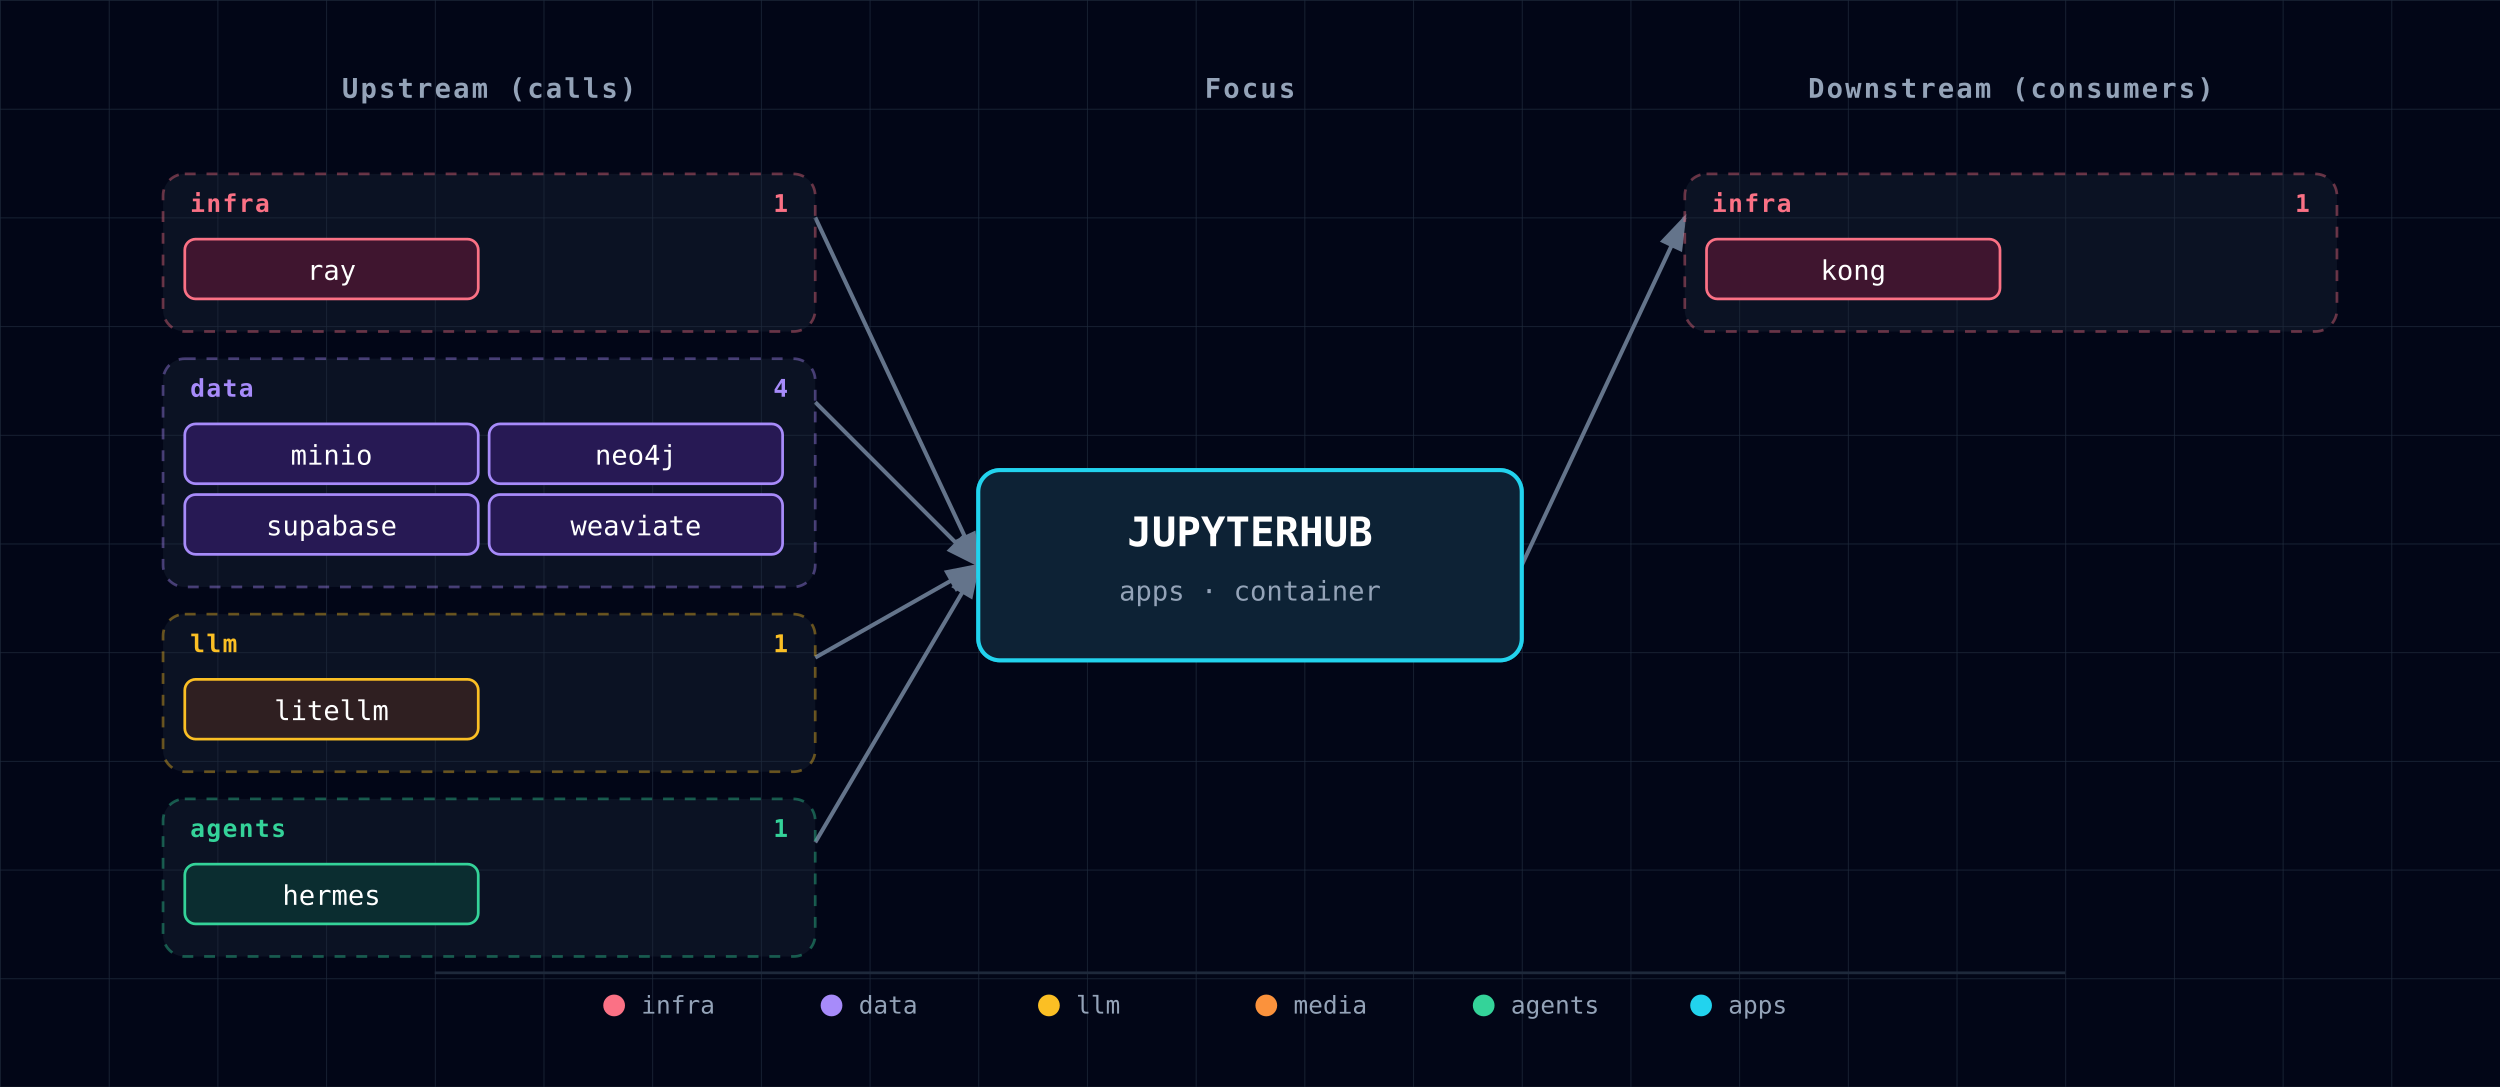
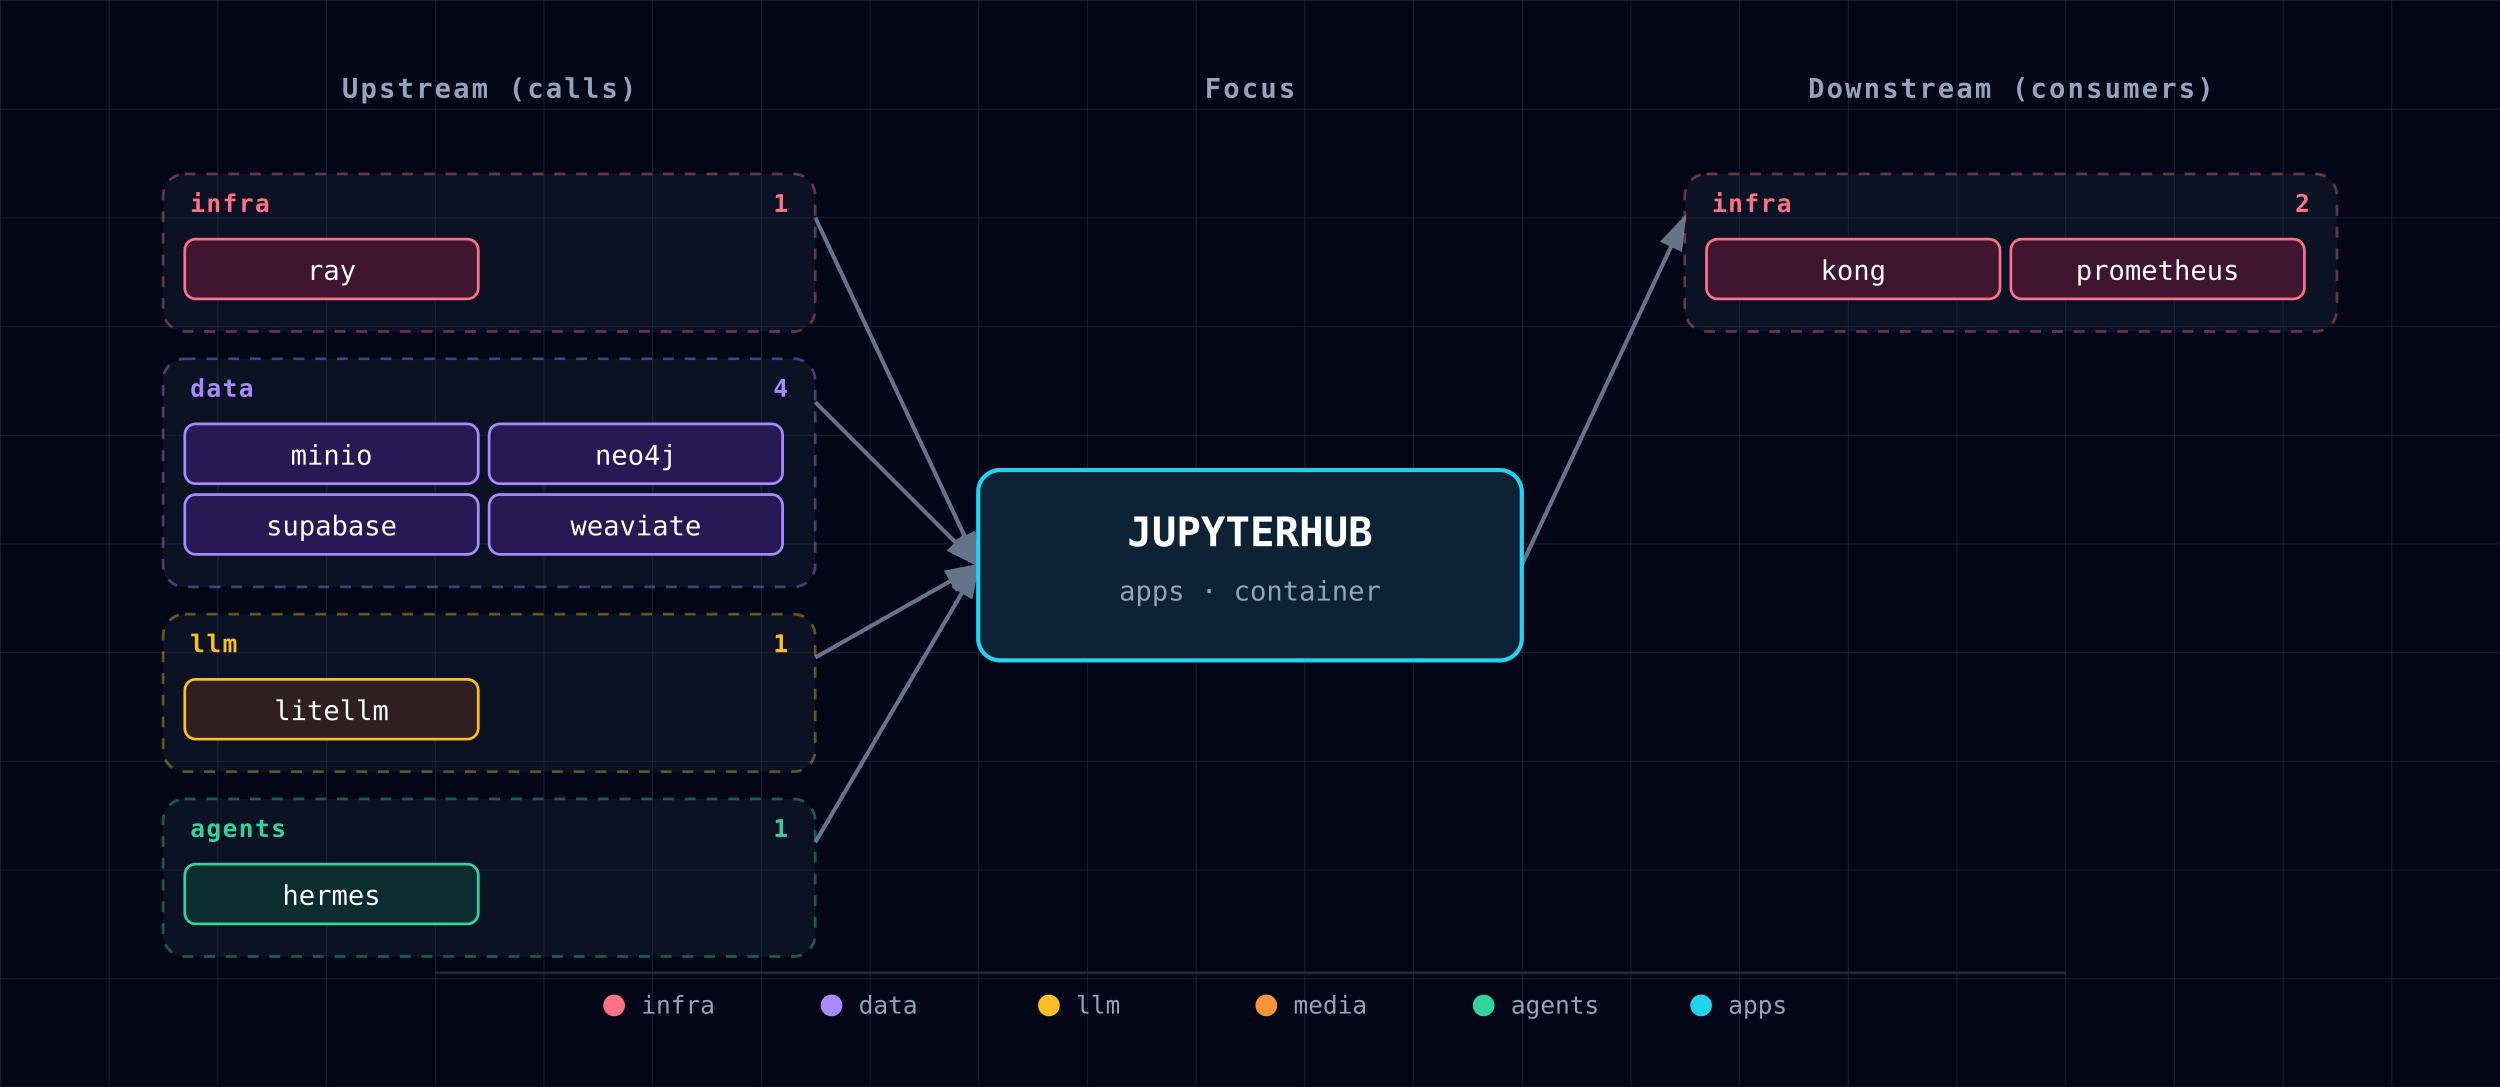
<svg xmlns="http://www.w3.org/2000/svg" viewBox="0 0 920 400" font-family="'JetBrains Mono', 'Fira Code', Menlo, Consolas, monospace">
  <defs>
    <pattern id="grid" width="40" height="40" patternUnits="userSpaceOnUse">
      <path d="M 40 0 L 0 0 0 40" fill="none" stroke="#1e293b" stroke-width="0.5" />
    </pattern>
    <marker id="arrowhead" markerWidth="9" markerHeight="6" refX="8" refY="3" orient="auto">
      <polygon points="0 0, 9 3, 0 6" fill="#64748b" />
    </marker>
    <filter id="focus-glow" x="-50%" y="-50%" width="200%" height="200%">
      <feGaussianBlur in="SourceAlpha" stdDeviation="6" />
      <feFlood flood-color="#22d3ee" flood-opacity="0.6" />
      <feComposite in2="SourceAlpha" operator="in" />
      <feMerge>
        <feMergeNode />
        <feMergeNode in="SourceGraphic" />
      </feMerge>
    </filter>
  </defs>
  <rect width="920" height="400" fill="#020617" />
  <rect width="920" height="400" fill="url(#grid)" />
  <text x="180" y="36" fill="#94a3b8" font-size="10" font-weight="600" text-anchor="middle" letter-spacing="0.08em">Upstream (calls)</text>
  <text x="460" y="36" fill="#94a3b8" font-size="10" font-weight="600" text-anchor="middle" letter-spacing="0.08em">Focus</text>
  <text x="740" y="36" fill="#94a3b8" font-size="10" font-weight="600" text-anchor="middle" letter-spacing="0.08em">Downstream (consumers)</text>
  <line x1="300" y1="80" x2="360" y2="208" stroke="#64748b" stroke-width="1.5" marker-end="url(#arrowhead)" />
  <line x1="300" y1="148" x2="360" y2="208" stroke="#64748b" stroke-width="1.5" marker-end="url(#arrowhead)" />
  <line x1="300" y1="242" x2="360" y2="208" stroke="#64748b" stroke-width="1.5" marker-end="url(#arrowhead)" />
  <line x1="300" y1="310" x2="360" y2="208" stroke="#64748b" stroke-width="1.5" marker-end="url(#arrowhead)" />
  <line x1="560" y1="208" x2="620" y2="80" stroke="#64748b" stroke-width="1.5" marker-end="url(#arrowhead)" />
  <g>
    <g class="cluster">
      <rect x="60" y="64" width="240" height="58" rx="8" fill="rgba(30,41,59,0.35)" stroke="#fb7185" stroke-width="1" stroke-dasharray="4,4" stroke-opacity="0.4" />
      <text x="70" y="78" fill="#fb7185" font-size="9" font-weight="700" text-anchor="start" style="letter-spacing:0.06em;text-transform:uppercase;">infra</text>
      <text x="290" y="78" fill="#fb7185" font-size="9" font-weight="600" text-anchor="end">1</text>
    </g>
    <g>
      <rect x="68" y="88" width="108" height="22" rx="4" fill="#0f172a" />
      <rect x="68" y="88" width="108" height="22" rx="4" fill="rgba(136, 19, 55, 0.4)" stroke="#fb7185" stroke-width="1" />
      <text x="122" y="103" fill="white" font-size="10" text-anchor="middle">ray</text>
    </g>
    <g class="cluster">
      <rect x="60" y="132" width="240" height="84" rx="8" fill="rgba(30,41,59,0.35)" stroke="#a78bfa" stroke-width="1" stroke-dasharray="4,4" stroke-opacity="0.4" />
      <text x="70" y="146" fill="#a78bfa" font-size="9" font-weight="700" text-anchor="start" style="letter-spacing:0.06em;text-transform:uppercase;">data</text>
      <text x="290" y="146" fill="#a78bfa" font-size="9" font-weight="600" text-anchor="end">4</text>
    </g>
    <g>
      <rect x="68" y="156" width="108" height="22" rx="4" fill="#0f172a" />
      <rect x="68" y="156" width="108" height="22" rx="4" fill="rgba(76, 29, 149, 0.4)" stroke="#a78bfa" stroke-width="1" />
      <text x="122" y="171" fill="white" font-size="10" text-anchor="middle">minio</text>
    </g>
    <g>
      <rect x="180" y="156" width="108" height="22" rx="4" fill="#0f172a" />
      <rect x="180" y="156" width="108" height="22" rx="4" fill="rgba(76, 29, 149, 0.4)" stroke="#a78bfa" stroke-width="1" />
      <text x="234" y="171" fill="white" font-size="10" text-anchor="middle">neo4j</text>
    </g>
    <g>
      <rect x="68" y="182" width="108" height="22" rx="4" fill="#0f172a" />
      <rect x="68" y="182" width="108" height="22" rx="4" fill="rgba(76, 29, 149, 0.4)" stroke="#a78bfa" stroke-width="1" />
      <text x="122" y="197" fill="white" font-size="10" text-anchor="middle">supabase</text>
    </g>
    <g>
      <rect x="180" y="182" width="108" height="22" rx="4" fill="#0f172a" />
      <rect x="180" y="182" width="108" height="22" rx="4" fill="rgba(76, 29, 149, 0.4)" stroke="#a78bfa" stroke-width="1" />
      <text x="234" y="197" fill="white" font-size="10" text-anchor="middle">weaviate</text>
    </g>
    <g class="cluster">
      <rect x="60" y="226" width="240" height="58" rx="8" fill="rgba(30,41,59,0.35)" stroke="#fbbf24" stroke-width="1" stroke-dasharray="4,4" stroke-opacity="0.4" />
      <text x="70" y="240" fill="#fbbf24" font-size="9" font-weight="700" text-anchor="start" style="letter-spacing:0.06em;text-transform:uppercase;">llm</text>
      <text x="290" y="240" fill="#fbbf24" font-size="9" font-weight="600" text-anchor="end">1</text>
    </g>
    <g>
      <rect x="68" y="250" width="108" height="22" rx="4" fill="#0f172a" />
      <rect x="68" y="250" width="108" height="22" rx="4" fill="rgba(120, 53, 15, 0.3)" stroke="#fbbf24" stroke-width="1" />
      <text x="122" y="265" fill="white" font-size="10" text-anchor="middle">litellm</text>
    </g>
    <g class="cluster">
      <rect x="60" y="294" width="240" height="58" rx="8" fill="rgba(30,41,59,0.35)" stroke="#34d399" stroke-width="1" stroke-dasharray="4,4" stroke-opacity="0.4" />
      <text x="70" y="308" fill="#34d399" font-size="9" font-weight="700" text-anchor="start" style="letter-spacing:0.06em;text-transform:uppercase;">agents</text>
      <text x="290" y="308" fill="#34d399" font-size="9" font-weight="600" text-anchor="end">1</text>
    </g>
    <g>
      <rect x="68" y="318" width="108" height="22" rx="4" fill="#0f172a" />
      <rect x="68" y="318" width="108" height="22" rx="4" fill="rgba(6, 78, 59, 0.4)" stroke="#34d399" stroke-width="1" />
      <text x="122" y="333" fill="white" font-size="10" text-anchor="middle">hermes</text>
    </g>
  </g>
  <g>
    <g class="cluster">
      <rect x="620" y="64" width="240" height="58" rx="8" fill="rgba(30,41,59,0.35)" stroke="#fb7185" stroke-width="1" stroke-dasharray="4,4" stroke-opacity="0.4" />
      <text x="630" y="78" fill="#fb7185" font-size="9" font-weight="700" text-anchor="start" style="letter-spacing:0.06em;text-transform:uppercase;">infra</text>
-       <text x="850" y="78" fill="#fb7185" font-size="9" font-weight="600" text-anchor="end">1</text>
+       <text x="850" y="78" fill="#fb7185" font-size="9" font-weight="600" text-anchor="end">2</text>
    </g>
    <g>
      <rect x="628" y="88" width="108" height="22" rx="4" fill="#0f172a" />
      <rect x="628" y="88" width="108" height="22" rx="4" fill="rgba(136, 19, 55, 0.4)" stroke="#fb7185" stroke-width="1" />
      <text x="682" y="103" fill="white" font-size="10" text-anchor="middle">kong</text>
+     </g>
+     <g>
+       <rect x="740" y="88" width="108" height="22" rx="4" fill="#0f172a" />
+       <rect x="740" y="88" width="108" height="22" rx="4" fill="rgba(136, 19, 55, 0.4)" stroke="#fb7185" stroke-width="1" />
+       <text x="794" y="103" fill="white" font-size="10" text-anchor="middle">prometheus</text>
    </g>
  </g>
  <g class="focus" filter="url(#focus-glow)">
    <rect x="360" y="173" width="200" height="70" rx="8" fill="#0f172a" />
    <rect x="360" y="173" width="200" height="70" rx="8" fill="rgba(8, 51, 68, 0.4)" stroke="#22d3ee" stroke-width="1.5" />
    <text x="460" y="201" fill="white" font-size="15" font-weight="700" text-anchor="middle">JUPYTERHUB</text>
    <text x="460" y="221" fill="#94a3b8" font-size="10" text-anchor="middle">apps · container</text>
  </g>
  <g class="legend">
    <line x1="160" y1="358" x2="760" y2="358" stroke="#1e293b" stroke-width="1" />
    <circle cx="226" cy="370" r="4" fill="#fb7185" />
    <text x="236" y="373" fill="#94a3b8" font-size="9" font-weight="400" text-anchor="start">infra</text>
    <circle cx="306" cy="370" r="4" fill="#a78bfa" />
    <text x="316" y="373" fill="#94a3b8" font-size="9" font-weight="400" text-anchor="start">data</text>
    <circle cx="386" cy="370" r="4" fill="#fbbf24" />
    <text x="396" y="373" fill="#94a3b8" font-size="9" font-weight="400" text-anchor="start">llm</text>
    <circle cx="466" cy="370" r="4" fill="#fb923c" />
    <text x="476" y="373" fill="#94a3b8" font-size="9" font-weight="400" text-anchor="start">media</text>
    <circle cx="546" cy="370" r="4" fill="#34d399" />
    <text x="556" y="373" fill="#94a3b8" font-size="9" font-weight="400" text-anchor="start">agents</text>
    <circle cx="626" cy="370" r="4" fill="#22d3ee" />
    <text x="636" y="373" fill="#94a3b8" font-size="9" font-weight="400" text-anchor="start">apps</text>
  </g>
</svg>
